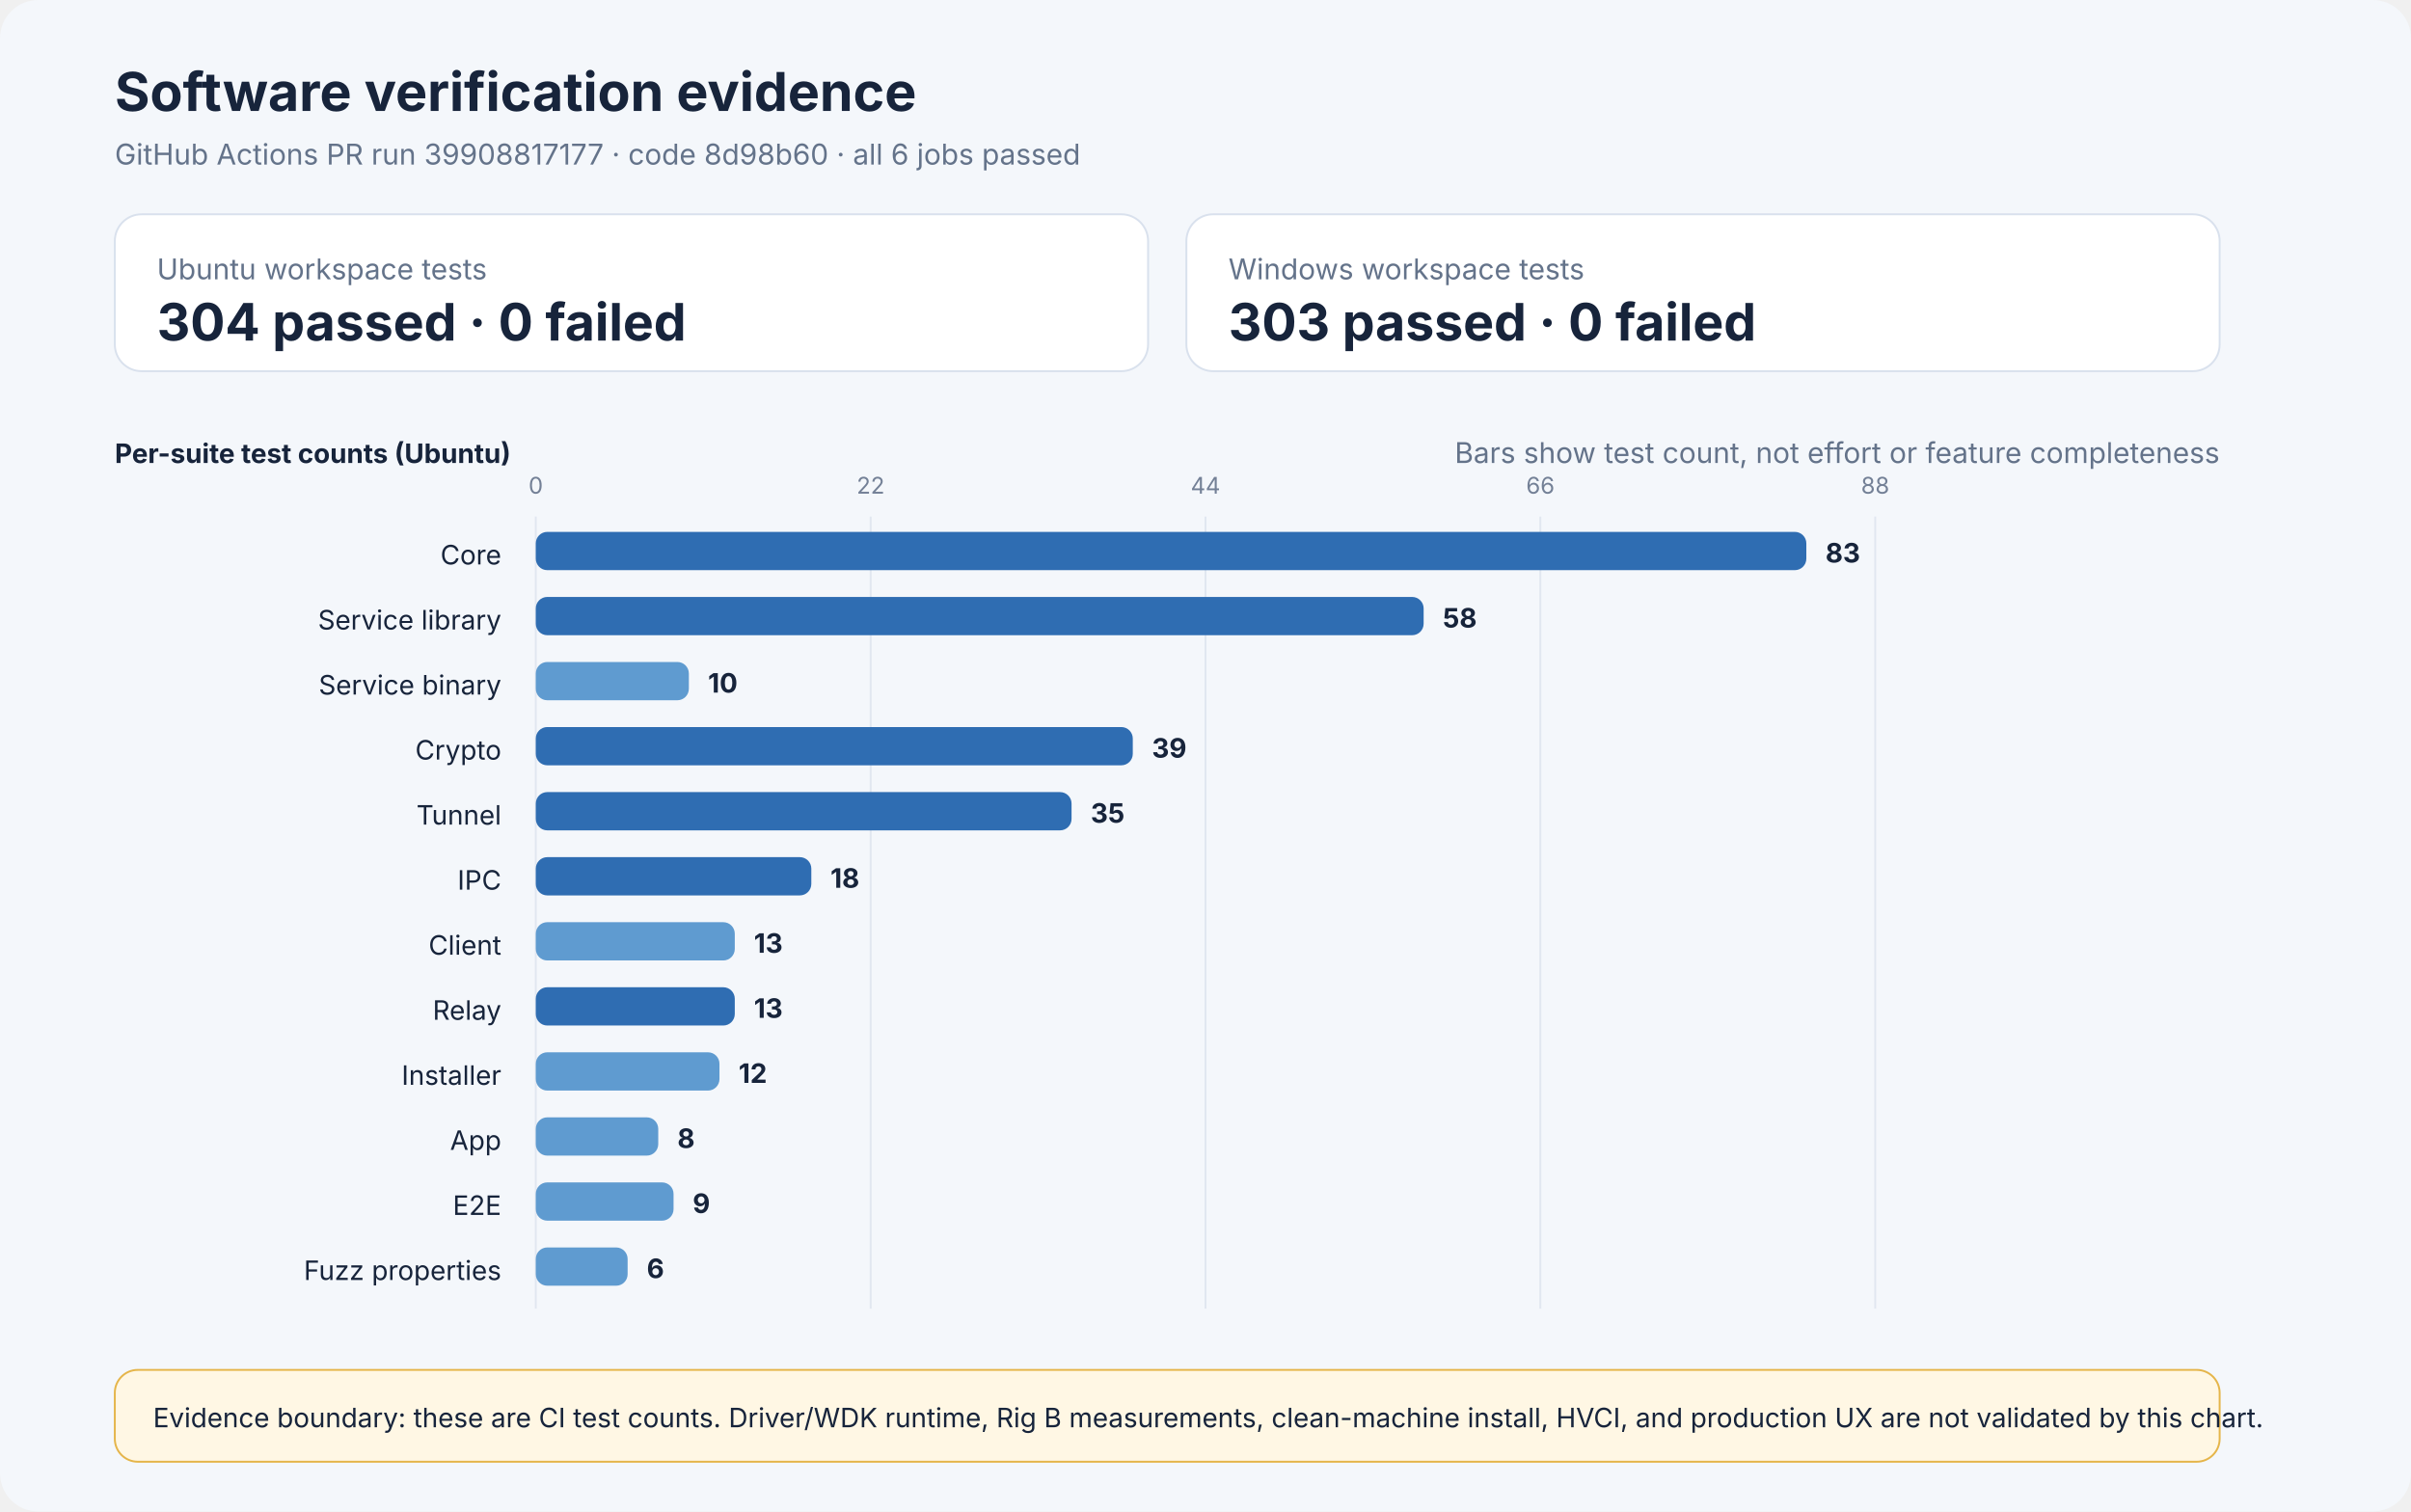
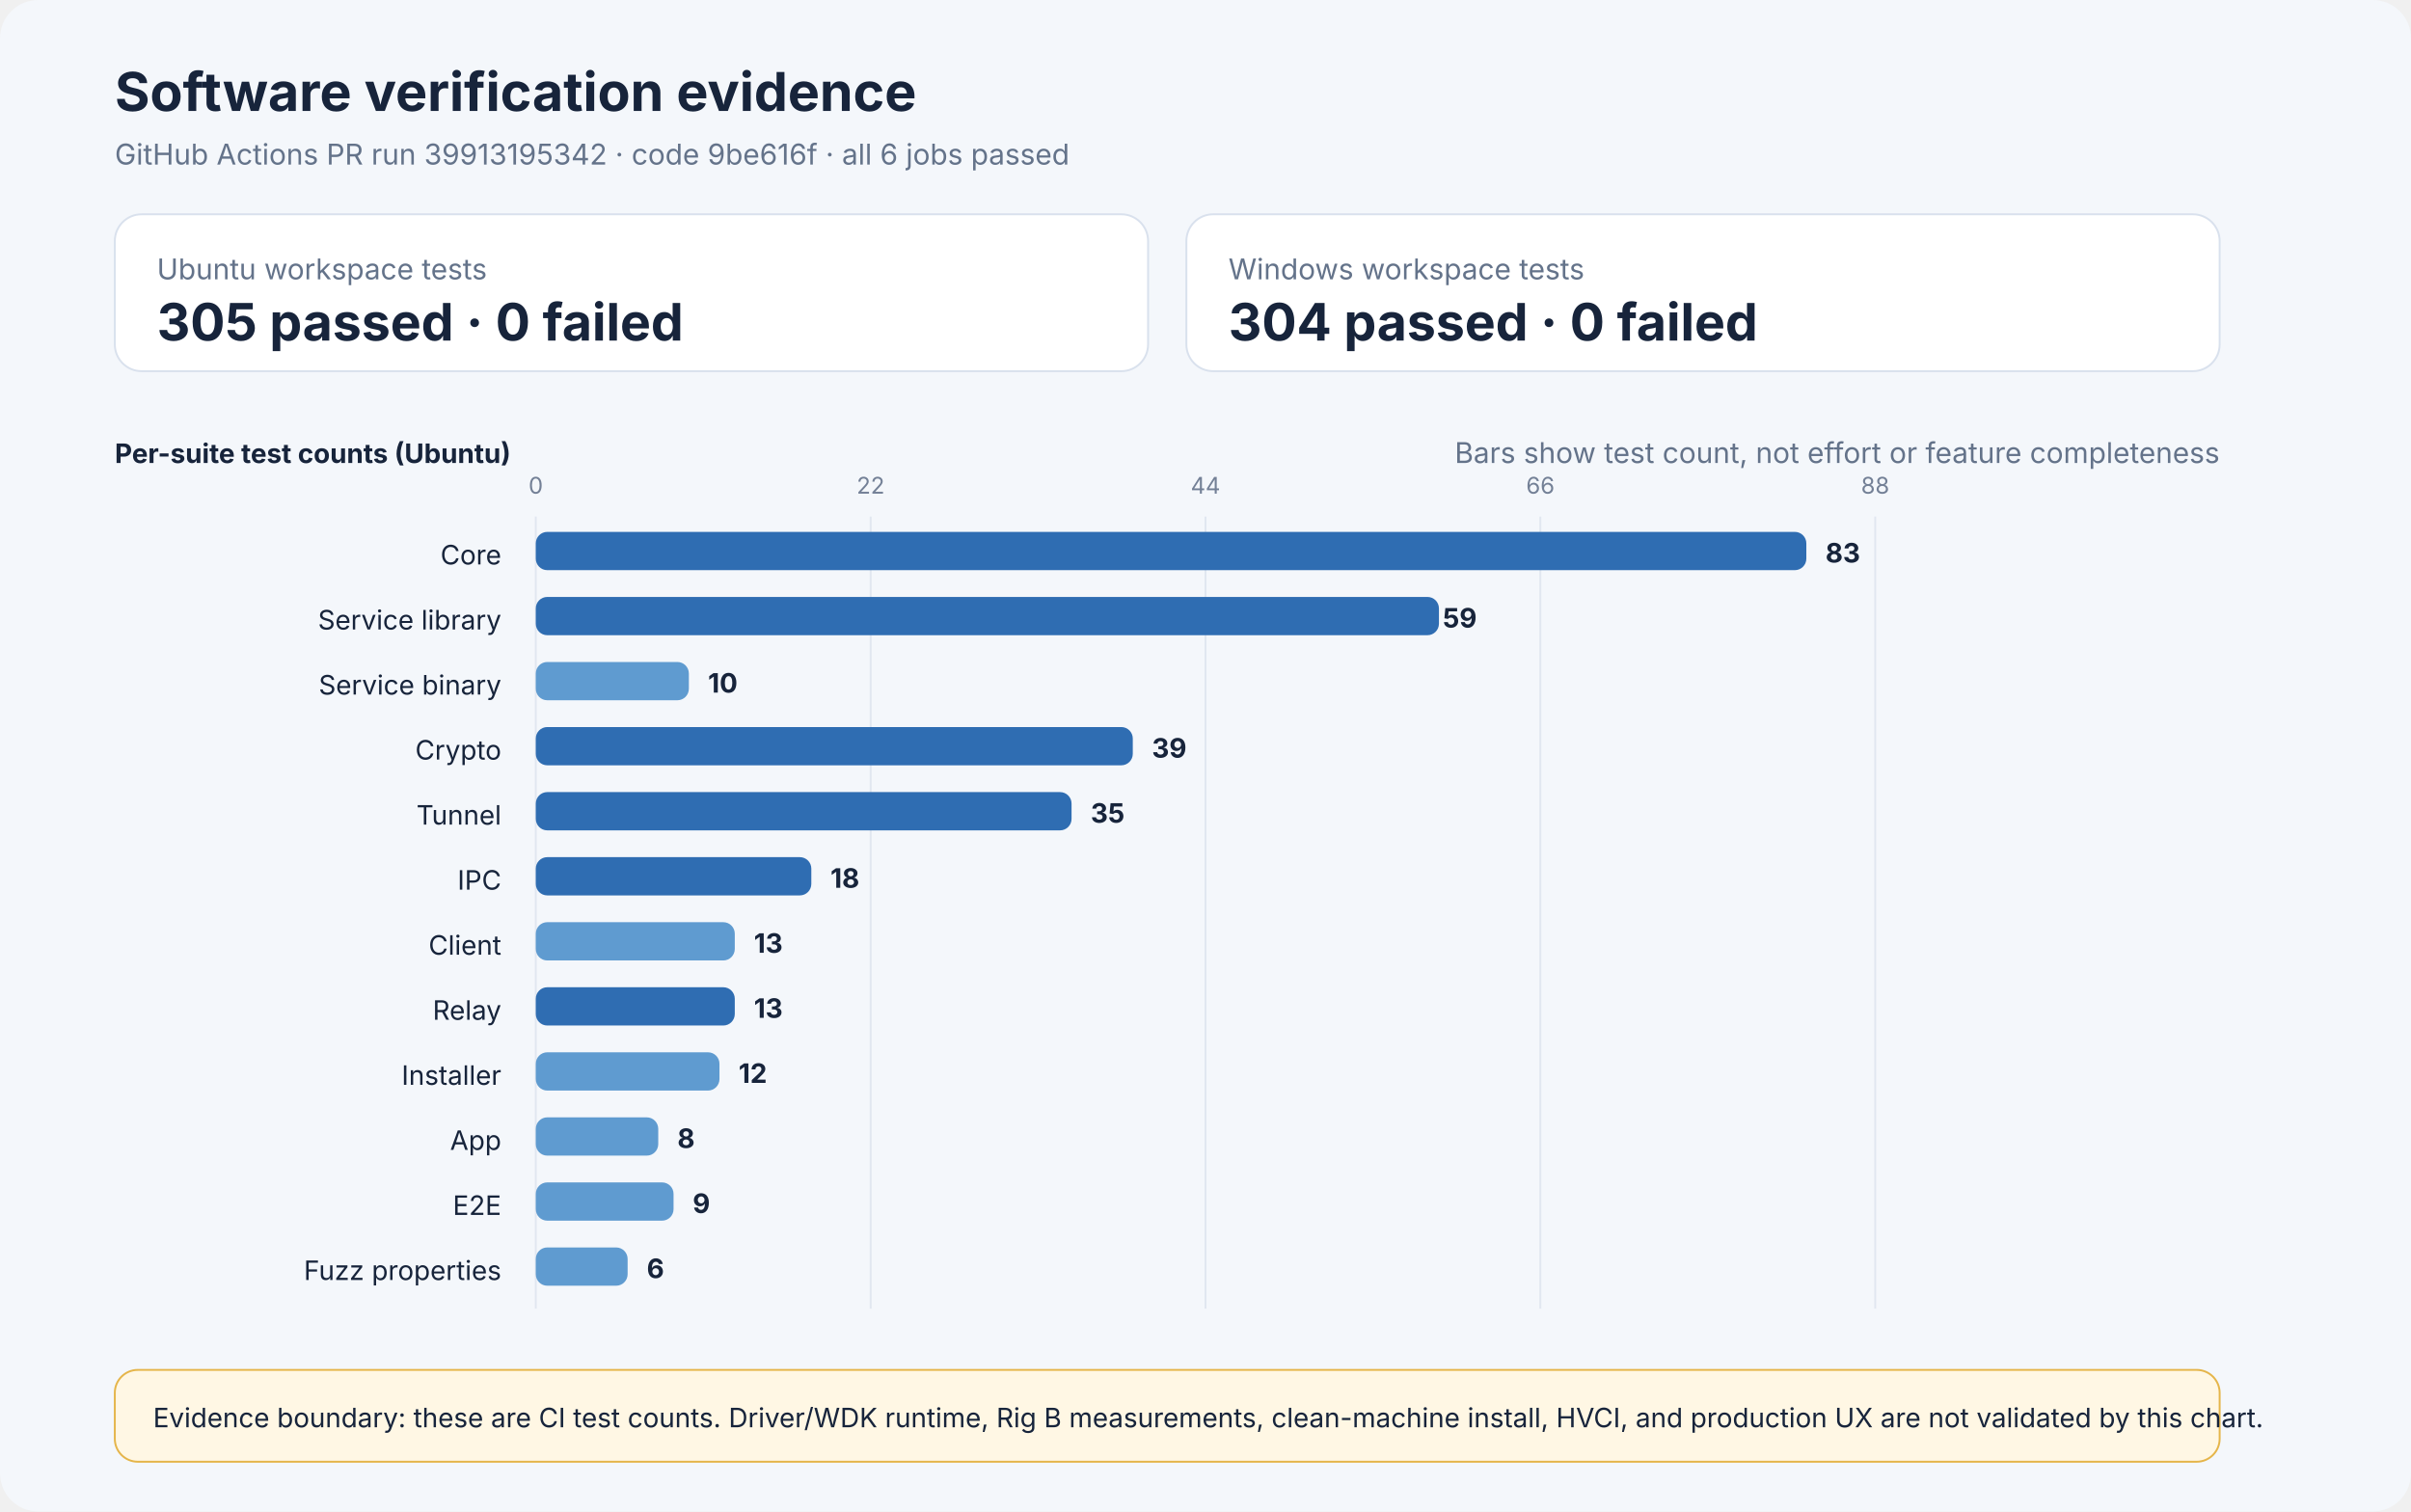
<svg xmlns="http://www.w3.org/2000/svg" viewBox="0 0 1260 790" role="img" aria-labelledby="title desc">
  <defs>
    <style>text{font-family:Inter,Segoe UI,Arial,sans-serif;fill:#17243b}.title{font-size:28px;font-weight:700}.subtitle{font-size:15px;fill:#64738a}.label{font-size:14px}.count{font-size:14px;font-weight:700}.axis{font-size:12px;fill:#738096}.bar{fill:#2f6db2}.bar2{fill:#5f9bd0}.grid{stroke:#e1e7f0;stroke-width:1}.card{fill:white;stroke:#d9e1ed}</style>
  </defs>
  <rect width="1260" height="790" rx="20" fill="#f4f7fb" />
  <text x="60" y="58" class="title">Software verification evidence</text>
-   <text x="60" y="86" class="subtitle">GitHub Actions PR run 39908817177 · code 8d98b60 · all 6 jobs passed</text>
+   <text x="60" y="86" class="subtitle">GitHub Actions PR run 39913195342 · code 9be616f · all 6 jobs passed</text>
  <g transform="translate(60,112)">
    <rect width="540" height="82" rx="14" class="card" />
    <text x="22" y="34" class="subtitle">Ubuntu workspace tests</text>
-     <text x="22" y="66" font-size="27" font-weight="700" fill="#16734f">304 passed · 0 failed</text>
+     <text x="22" y="66" font-size="27" font-weight="700" fill="#16734f">305 passed · 0 failed</text>
  </g>
  <g transform="translate(620,112)">
    <rect width="540" height="82" rx="14" class="card" />
    <text x="22" y="34" class="subtitle">Windows workspace tests</text>
-     <text x="22" y="66" font-size="27" font-weight="700" fill="#16734f">303 passed · 0 failed</text>
+     <text x="22" y="66" font-size="27" font-weight="700" fill="#16734f">304 passed · 0 failed</text>
  </g>
  <text x="60" y="242" class="label" font-weight="700">Per-suite test counts (Ubuntu)</text>
  <text x="1160" y="242" text-anchor="end" class="subtitle">Bars show test count, not effort or feature completeness</text>
  <g transform="translate(280,270)">
    <line x1="0" y1="0" x2="0" y2="414" class="grid" />
    <line x1="175" y1="0" x2="175" y2="414" class="grid" />
    <line x1="350" y1="0" x2="350" y2="414" class="grid" />
    <line x1="525" y1="0" x2="525" y2="414" class="grid" />
    <line x1="700" y1="0" x2="700" y2="414" class="grid" />
    <text x="0" y="-12" text-anchor="middle" class="axis">0</text>
    <text x="175" y="-12" text-anchor="middle" class="axis">22</text>
    <text x="350" y="-12" text-anchor="middle" class="axis">44</text>
    <text x="525" y="-12" text-anchor="middle" class="axis">66</text>
    <text x="700" y="-12" text-anchor="middle" class="axis">88</text>
    <text x="-18" y="25" text-anchor="end" class="label">Core</text>
    <rect x="0" y="8" width="664" height="20" rx="6" class="bar" />
    <text x="674" y="24" class="count">83</text>
    <text x="-18" y="59" text-anchor="end" class="label">Service library</text>
-     <rect x="0" y="42" width="464" height="20" rx="6" class="bar" />
-     <text x="474" y="58" class="count">58</text>
+     <rect x="0" y="42" width="472" height="20" rx="6" class="bar" />
+     <text x="474" y="58" class="count">59</text>
    <text x="-18" y="93" text-anchor="end" class="label">Service binary</text>
    <rect x="0" y="76" width="80" height="20" rx="6" class="bar2" />
    <text x="90" y="92" class="count">10</text>
    <text x="-18" y="127" text-anchor="end" class="label">Crypto</text>
    <rect x="0" y="110" width="312" height="20" rx="6" class="bar" />
    <text x="322" y="126" class="count">39</text>
    <text x="-18" y="161" text-anchor="end" class="label">Tunnel</text>
    <rect x="0" y="144" width="280" height="20" rx="6" class="bar" />
    <text x="290" y="160" class="count">35</text>
    <text x="-18" y="195" text-anchor="end" class="label">IPC</text>
    <rect x="0" y="178" width="144" height="20" rx="6" class="bar" />
    <text x="154" y="194" class="count">18</text>
    <text x="-18" y="229" text-anchor="end" class="label">Client</text>
    <rect x="0" y="212" width="104" height="20" rx="6" class="bar2" />
    <text x="114" y="228" class="count">13</text>
    <text x="-18" y="263" text-anchor="end" class="label">Relay</text>
    <rect x="0" y="246" width="104" height="20" rx="6" class="bar" />
    <text x="114" y="262" class="count">13</text>
    <text x="-18" y="297" text-anchor="end" class="label">Installer</text>
    <rect x="0" y="280" width="96" height="20" rx="6" class="bar2" />
    <text x="106" y="296" class="count">12</text>
    <text x="-18" y="331" text-anchor="end" class="label">App</text>
    <rect x="0" y="314" width="64" height="20" rx="6" class="bar2" />
    <text x="74" y="330" class="count">8</text>
    <text x="-18" y="365" text-anchor="end" class="label">E2E</text>
    <rect x="0" y="348" width="72" height="20" rx="6" class="bar2" />
    <text x="82" y="364" class="count">9</text>
    <text x="-18" y="399" text-anchor="end" class="label">Fuzz properties</text>
    <rect x="0" y="382" width="48" height="20" rx="6" class="bar2" />
    <text x="58" y="398" class="count">6</text>
  </g>
  <g transform="translate(60,716)">
    <rect width="1100" height="48" rx="12" fill="#fff7e4" stroke="#e5b54a" />
    <text x="20" y="30" class="label" fill="#7a5700">Evidence boundary: these are CI test counts. Driver/WDK runtime, Rig B measurements, clean-machine install, HVCI, and production UX are not validated by this chart.</text>
  </g>
</svg>
